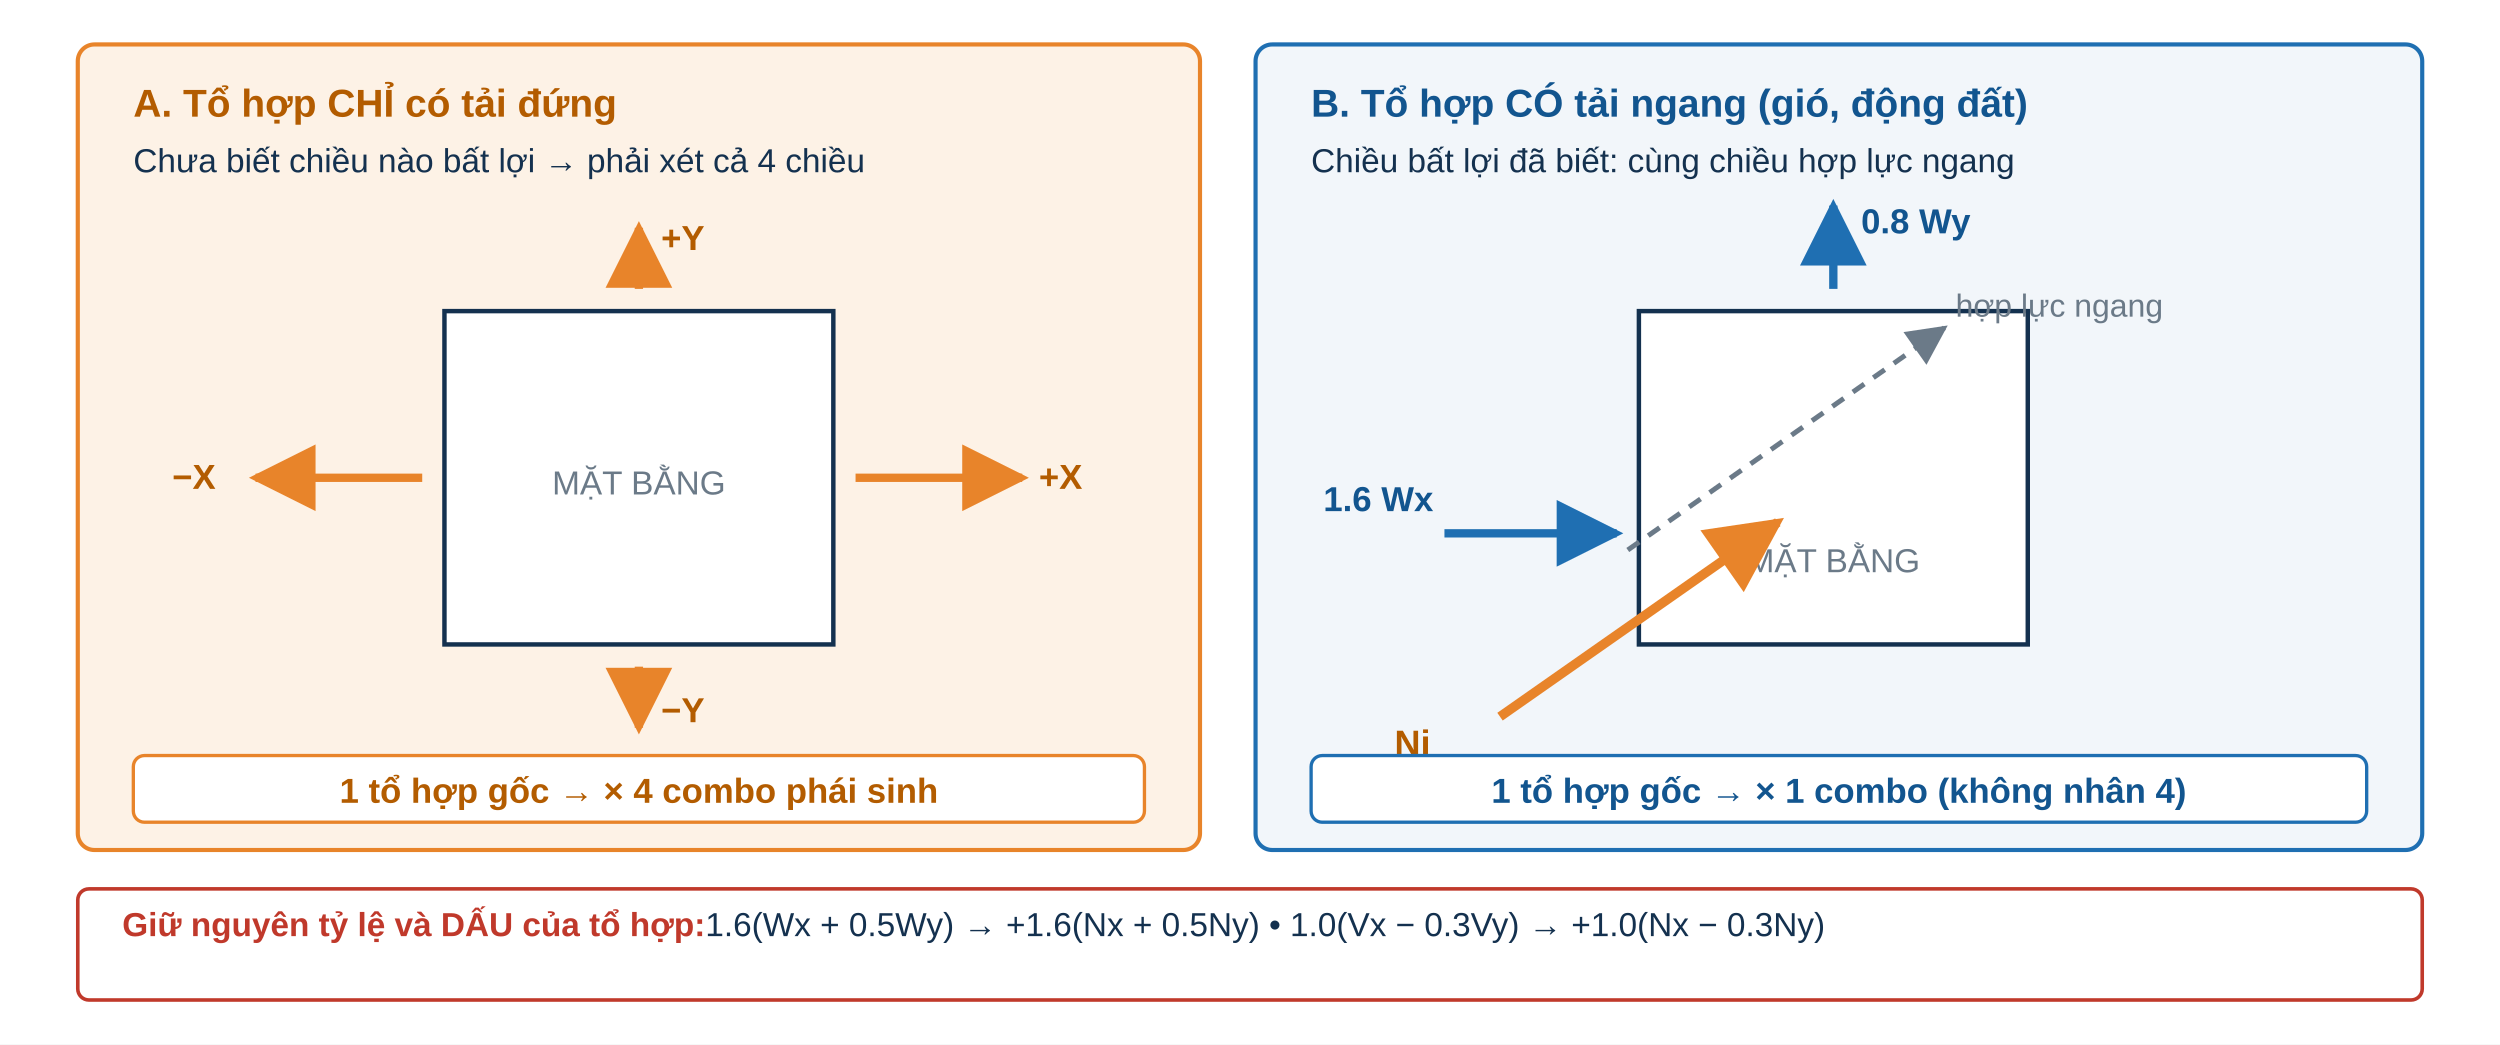
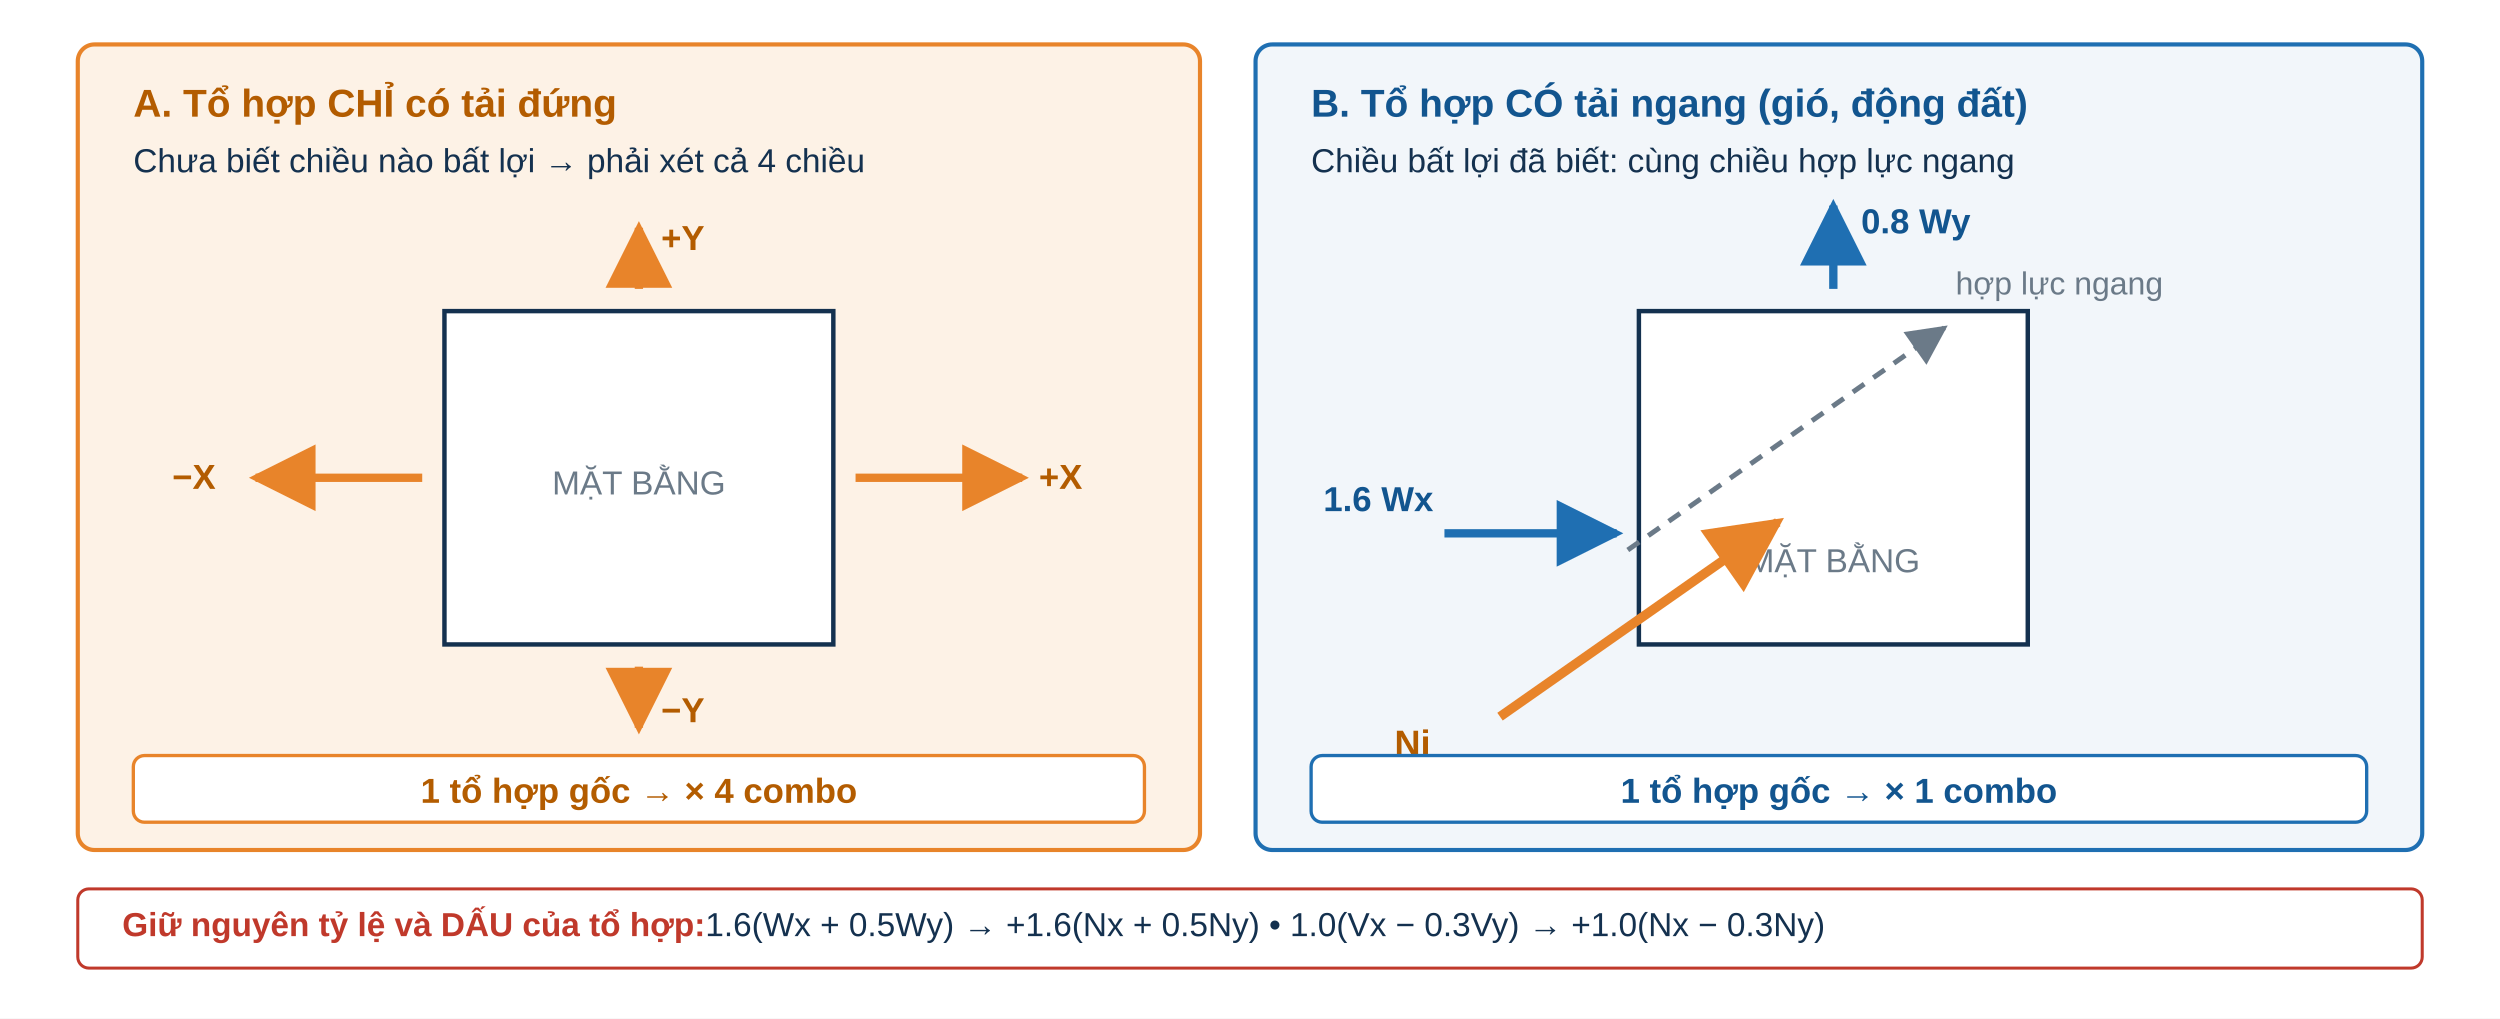
- <svg xmlns="http://www.w3.org/2000/svg" viewBox="0 58 900 376" width="900" height="376" font-family="Arial, Helvetica, sans-serif">
-   <defs>
+ <svg xmlns="http://www.w3.org/2000/svg" viewBox="0 58 900 366.668" width="900" height="366.668" font-family="Arial, Helvetica, sans-serif" version="1.1" id="svg20">
+   <defs id="defs3">
    <marker id="d-aro" viewBox="0 0 10 10" refX="9" refY="5" markerWidth="8" markerHeight="8" orient="auto-start-reverse">
-       <path d="M 0 0 L 10 5 L 0 10 z" fill="#E8842A" />
+       <path d="M 0,0 10,5 0,10 Z" fill="#e8842a" id="path1" />
    </marker>
    <marker id="d-arb" viewBox="0 0 10 10" refX="9" refY="5" markerWidth="8" markerHeight="8" orient="auto-start-reverse">
-       <path d="M 0 0 L 10 5 L 0 10 z" fill="#1F6FB2" />
+       <path d="M 0,0 10,5 0,10 Z" fill="#1f6fb2" id="path2" />
    </marker>
    <marker id="d-arg" viewBox="0 0 10 10" refX="9" refY="5" markerWidth="8" markerHeight="8" orient="auto-start-reverse">
-       <path d="M 0 0 L 10 5 L 0 10 z" fill="#6B7A88" />
+       <path d="M 0,0 10,5 0,10 Z" fill="#6b7a88" id="path3" />
    </marker>
  </defs>
-   <rect x="0" y="58" width="900" height="376" fill="#FFFFFF" />
-   <rect x="28" y="74" width="404" height="290" rx="6" fill="#FDF2E6" stroke="#E8842A" stroke-width="1.5" />
-   <text x="48" y="100" font-size="14" font-weight="bold" fill="#B35C00">A. Tổ hợp CHỈ có tải đứng</text>
-   <text x="48" y="120" font-size="12" fill="#14314F">Chưa biết chiều nào bất lợi → phải xét cả 4 chiều</text>
-   <rect x="160" y="170" width="140" height="120" fill="#FFFFFF" stroke="#14314F" stroke-width="1.6" />
-   <text x="230" y="236" font-size="12" fill="#6B7A88" text-anchor="middle">MẶT BẰNG</text>
-   <line x1="308" y1="230" x2="368" y2="230" stroke="#E8842A" stroke-width="3" marker-end="url(#d-aro)" />
-   <text x="374" y="234" font-size="12.5" font-weight="bold" fill="#B35C00">+X</text>
-   <line x1="152" y1="230" x2="92" y2="230" stroke="#E8842A" stroke-width="3" marker-end="url(#d-aro)" />
-   <text x="62" y="234" font-size="12.5" font-weight="bold" fill="#B35C00">−X</text>
-   <line x1="230" y1="162" x2="230" y2="140" stroke="#E8842A" stroke-width="3" marker-end="url(#d-aro)" />
-   <text x="238" y="148" font-size="12.5" font-weight="bold" fill="#B35C00">+Y</text>
-   <line x1="230" y1="298" x2="230" y2="320" stroke="#E8842A" stroke-width="3" marker-end="url(#d-aro)" />
-   <text x="238" y="318" font-size="12.5" font-weight="bold" fill="#B35C00">−Y</text>
-   <rect x="48" y="330" width="364" height="24" rx="4" fill="#FFFFFF" stroke="#E8842A" stroke-width="1.2" />
-   <text x="230" y="347" font-size="12.5" font-weight="bold" fill="#B35C00" text-anchor="middle">1 tổ hợp gốc  →  × 4 combo phái sinh</text>
-   <rect x="452" y="74" width="420" height="290" rx="6" fill="#F2F6FA" stroke="#1F6FB2" stroke-width="1.5" />
-   <text x="472" y="100" font-size="14" font-weight="bold" fill="#12558F">B. Tổ hợp CÓ tải ngang (gió, động đất)</text>
-   <text x="472" y="120" font-size="12" fill="#14314F">Chiều bất lợi đã biết: cùng chiều hợp lực ngang</text>
-   <rect x="590" y="170" width="140" height="120" fill="#FFFFFF" stroke="#14314F" stroke-width="1.6" />
-   <text x="660" y="264" font-size="12" fill="#6B7A88" text-anchor="middle">MẶT BẰNG</text>
-   <line x1="520" y1="250" x2="582" y2="250" stroke="#1F6FB2" stroke-width="3" marker-end="url(#d-arb)" />
-   <text x="516" y="242" font-size="12.5" font-weight="bold" fill="#12558F" text-anchor="end">1.6 Wx</text>
-   <line x1="660" y1="162" x2="660" y2="132" stroke="#1F6FB2" stroke-width="3" marker-end="url(#d-arb)" />
-   <text x="670" y="142" font-size="12.5" font-weight="bold" fill="#12558F">0.8 Wy</text>
-   <line x1="586" y1="256" x2="700" y2="176" stroke="#6B7A88" stroke-width="1.8" stroke-dasharray="5 4" marker-end="url(#d-arg)" />
-   <text x="704" y="172" font-size="11.5" fill="#6B7A88">hợp lực ngang</text>
-   <line x1="540" y1="316" x2="640" y2="246" stroke="#E8842A" stroke-width="3.4" marker-end="url(#d-aro)" />
-   <text x="502" y="330" font-size="13" font-weight="bold" fill="#B35C00">Ni</text>
-   <rect x="472" y="330" width="380" height="24" rx="4" fill="#FFFFFF" stroke="#1F6FB2" stroke-width="1.2" />
-   <text x="662" y="347" font-size="12.5" font-weight="bold" fill="#12558F" text-anchor="middle">1 tổ hợp gốc  →  × 1 combo (không nhân 4)</text>
-   <rect x="28" y="378" width="844" height="40" rx="4" fill="#FFFFFF" stroke="#C0392B" stroke-width="1.3" />
-   <text x="44" y="395" font-size="12" fill="#14314F">
-     <tspan font-weight="bold" fill="#C0392B">Giữ nguyên tỷ lệ và DẤU của tổ hợp: </tspan>1.6(Wx + 0.5Wy) → +1.6(Nx + 0.5Ny)   •   1.0(Vx − 0.3Vy) → +1.0(Nx − 0.3Ny)</text>
+   <rect x="0" y="58" width="900" height="366.668" fill="#ffffff" id="rect3" style="stroke-width:1" />
+   <rect x="28" y="74" width="404" height="290" rx="6" fill="#fdf2e6" stroke="#e8842a" stroke-width="1.5" id="rect4" ry="6" />
+   <text x="48" y="100" font-size="14px" font-weight="bold" fill="#b35c00" id="text4">A. Tổ hợp CHỈ có tải đứng</text>
+   <text x="48" y="120" font-size="12px" fill="#14314f" id="text5">Chưa biết chiều nào bất lợi → phải xét cả 4 chiều</text>
+   <rect x="160" y="170" width="140" height="120" fill="#ffffff" stroke="#14314f" stroke-width="1.6" id="rect5" />
+   <text x="230" y="236" font-size="12px" fill="#6b7a88" text-anchor="middle" id="text6">MẶT BẰNG</text>
+   <line x1="308" y1="230" x2="368" y2="230" stroke="#e8842a" stroke-width="3" marker-end="url(#d-aro)" id="line6" />
+   <text x="374" y="234" font-size="12.5px" font-weight="bold" fill="#b35c00" id="text7">+X</text>
+   <line x1="152" y1="230" x2="92" y2="230" stroke="#e8842a" stroke-width="3" marker-end="url(#d-aro)" id="line7" />
+   <text x="62" y="234" font-size="12.5px" font-weight="bold" fill="#b35c00" id="text8">−X</text>
+   <line x1="230" y1="162" x2="230" y2="140" stroke="#e8842a" stroke-width="3" marker-end="url(#d-aro)" id="line8" />
+   <text x="238" y="148" font-size="12.5px" font-weight="bold" fill="#b35c00" id="text9">+Y</text>
+   <line x1="230" y1="298" x2="230" y2="320" stroke="#e8842a" stroke-width="3" marker-end="url(#d-aro)" id="line9" />
+   <text x="238" y="318" font-size="12.5px" font-weight="bold" fill="#b35c00" id="text10">−Y</text>
+   <rect x="48" y="330" width="364" height="24" rx="4" fill="#ffffff" stroke="#e8842a" stroke-width="1.2" id="rect10" ry="4" />
+   <text x="230" y="347" font-size="12.5px" font-weight="bold" fill="#b35c00" text-anchor="middle" id="text11">1 tổ hợp gốc → × 4 combo</text>
+   <rect x="452" y="74" width="420" height="290" rx="6" fill="#f2f6fa" stroke="#1f6fb2" stroke-width="1.5" id="rect11" ry="6" />
+   <text x="472" y="100" font-size="14px" font-weight="bold" fill="#12558f" id="text12">B. Tổ hợp CÓ tải ngang (gió, động đất)</text>
+   <text x="472" y="120" font-size="12px" fill="#14314f" id="text13">Chiều bất lợi đã biết: cùng chiều hợp lực ngang</text>
+   <rect x="590" y="170" width="140" height="120" fill="#ffffff" stroke="#14314f" stroke-width="1.6" id="rect13" />
+   <text x="660" y="264" font-size="12px" fill="#6b7a88" text-anchor="middle" id="text14">MẶT BẰNG</text>
+   <line x1="520" y1="250" x2="582" y2="250" stroke="#1f6fb2" stroke-width="3" marker-end="url(#d-arb)" id="line14" />
+   <text x="516" y="242" font-size="12.5px" font-weight="bold" fill="#12558f" text-anchor="end" id="text15">1.6 Wx</text>
+   <line x1="660" y1="162" x2="660" y2="132" stroke="#1f6fb2" stroke-width="3" marker-end="url(#d-arb)" id="line15" />
+   <text x="670" y="142" font-size="12.5px" font-weight="bold" fill="#12558f" id="text16">0.8 Wy</text>
+   <line x1="586" y1="256" x2="700" y2="176" stroke="#6b7a88" stroke-width="1.8" stroke-dasharray="5, 4" marker-end="url(#d-arg)" id="line16" />
+   <text x="704" y="164" font-size="11.5px" fill="#6b7a88" id="text17">hợp lực ngang</text>
+   <line x1="540" y1="316" x2="640" y2="246" stroke="#e8842a" stroke-width="3.4" marker-end="url(#d-aro)" id="line17" />
+   <text x="502" y="330" font-size="13px" font-weight="bold" fill="#b35c00" id="text18">Ni</text>
+   <rect x="472" y="330" width="380" height="24" rx="4" fill="#ffffff" stroke="#1f6fb2" stroke-width="1.2" id="rect18" ry="4" />
+   <text x="662" y="347" font-size="12.5px" font-weight="bold" fill="#12558f" text-anchor="middle" id="text19">1 tổ hợp gốc → × 1 combo</text>
+   <rect x="28" y="378" width="844" height="28.514" rx="4" fill="#ffffff" stroke="#c0392b" stroke-width="1.098" id="rect19" ry="4" />
+   <text x="44" y="395" font-size="12px" fill="#14314f" id="text20">
+     <tspan font-weight="bold" fill="#c0392b" id="tspan19">Giữ nguyên tỷ lệ và DẤU của tổ hợp:</tspan>1.6(Wx + 0.5Wy) → +1.6(Nx + 0.5Ny) • 1.0(Vx − 0.3Vy) → +1.0(Nx − 0.3Ny)</text>
</svg>
